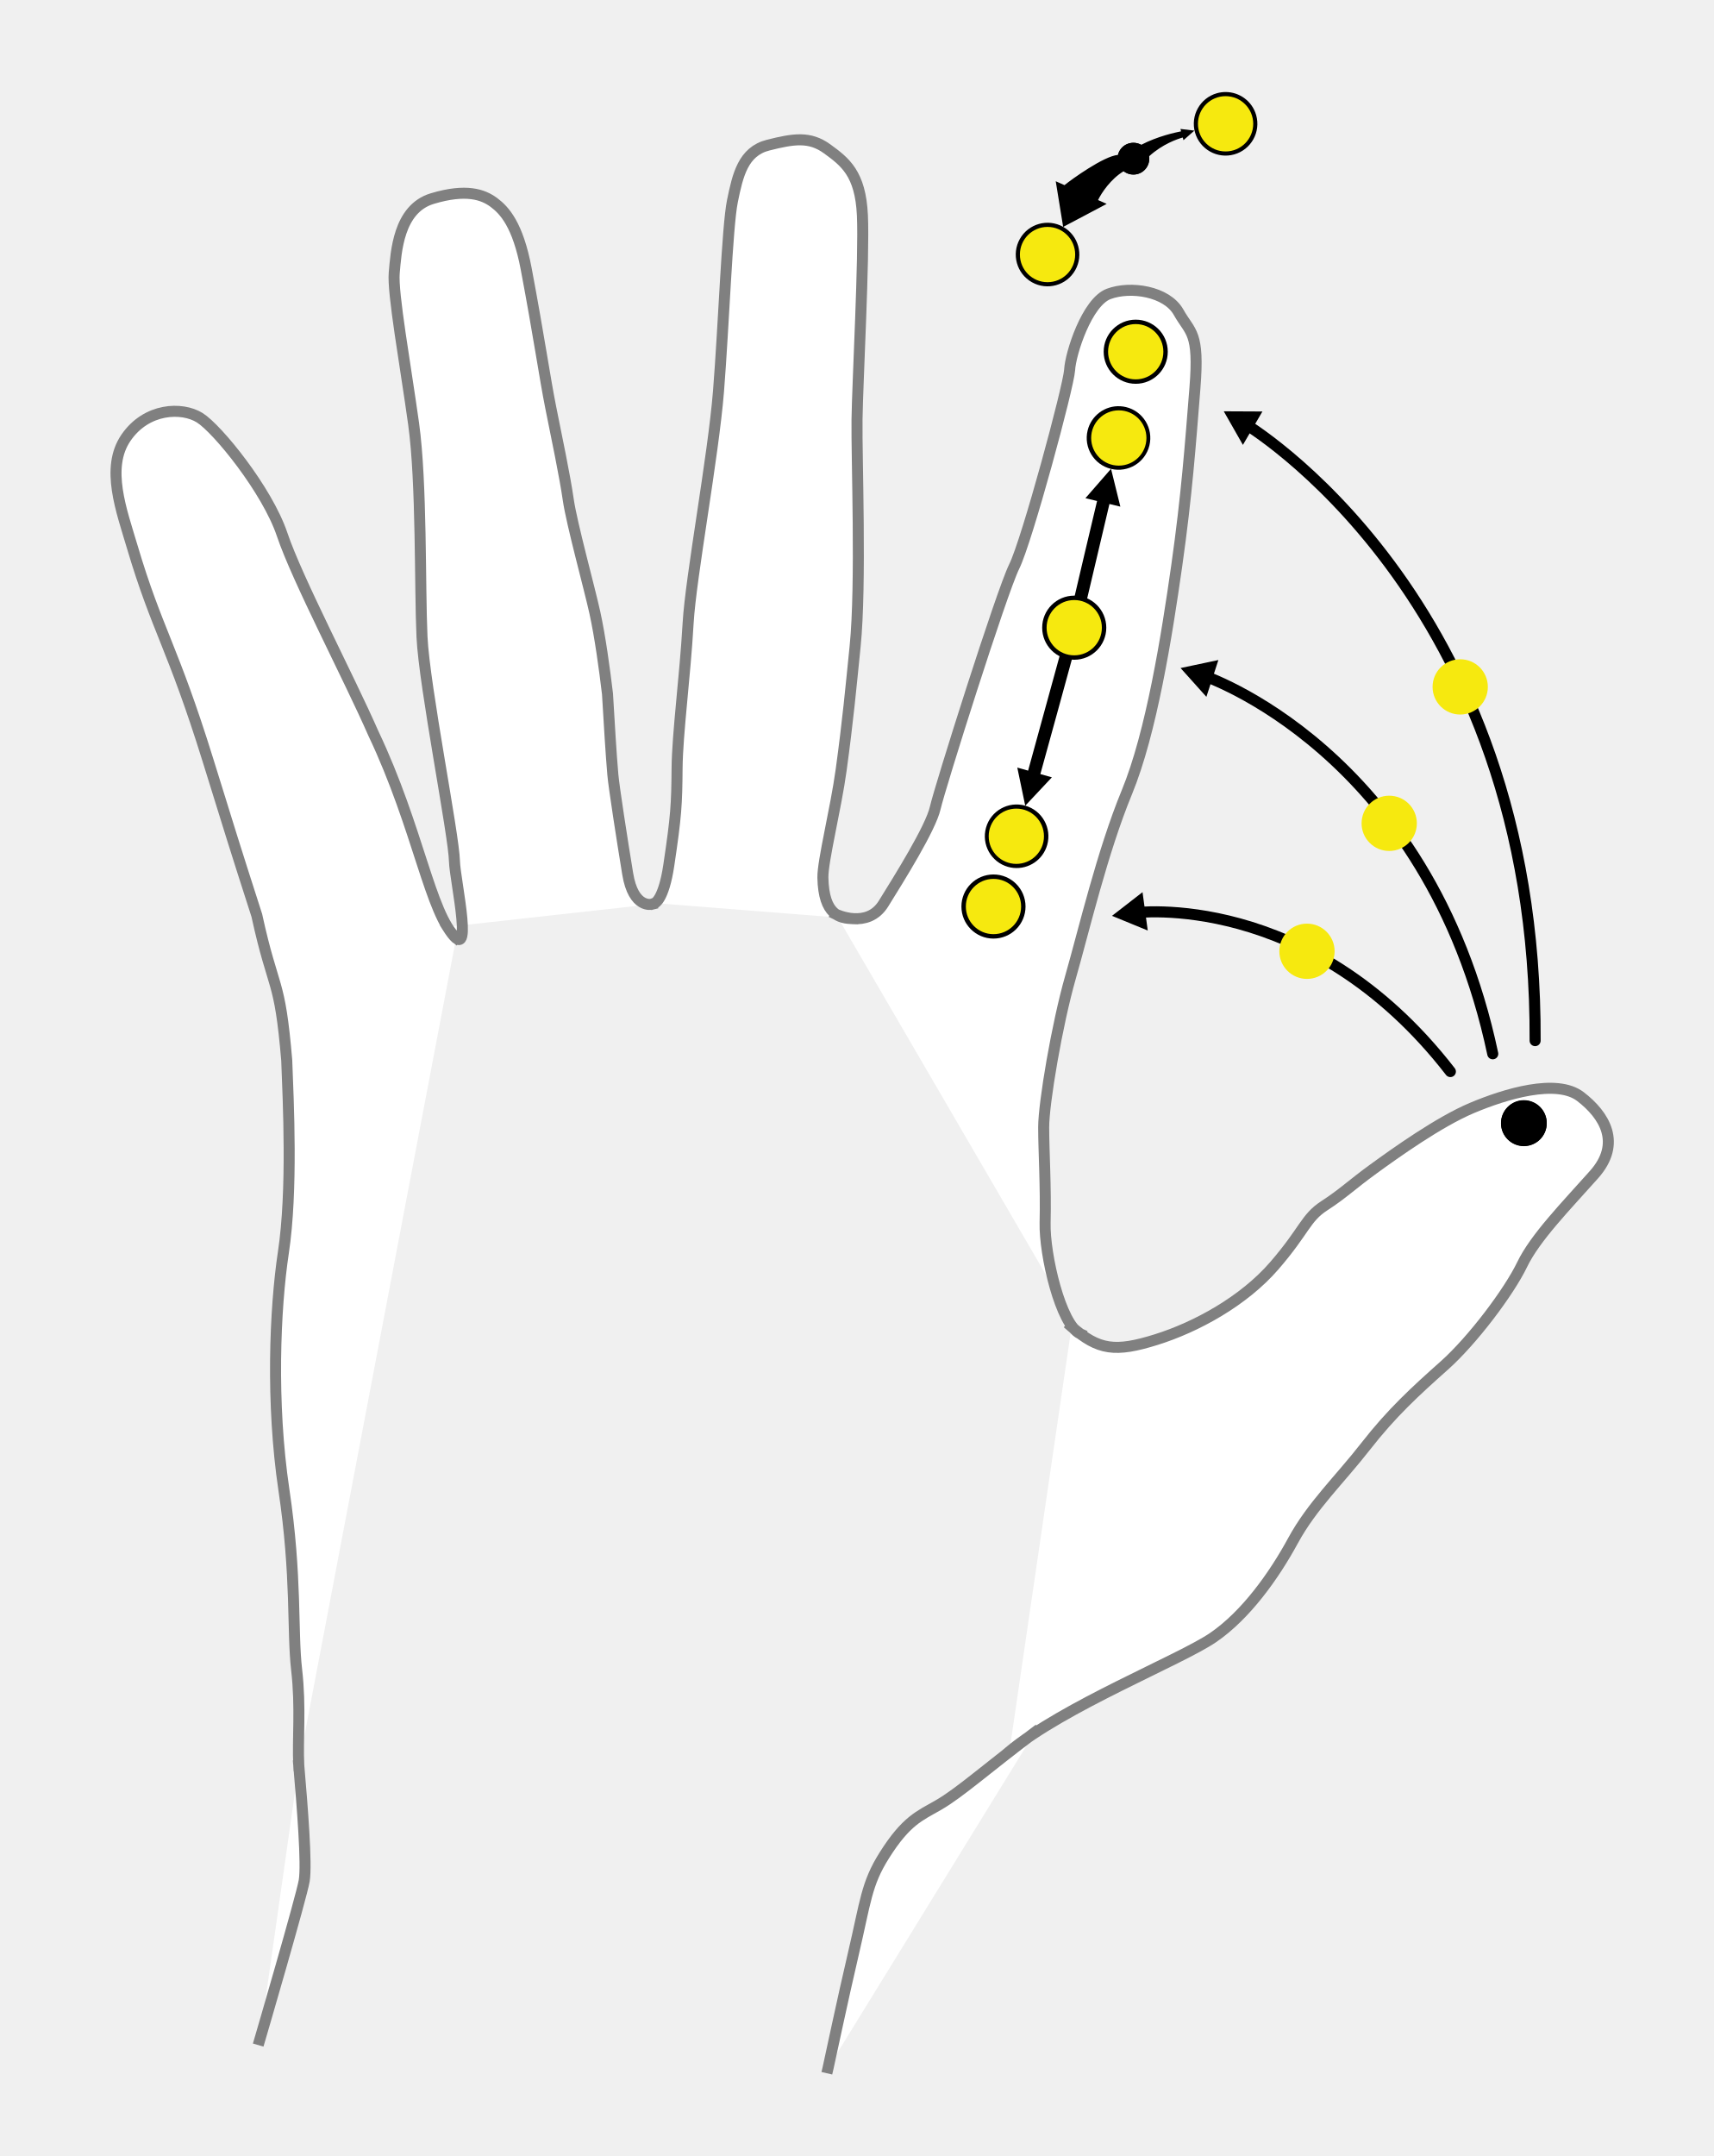
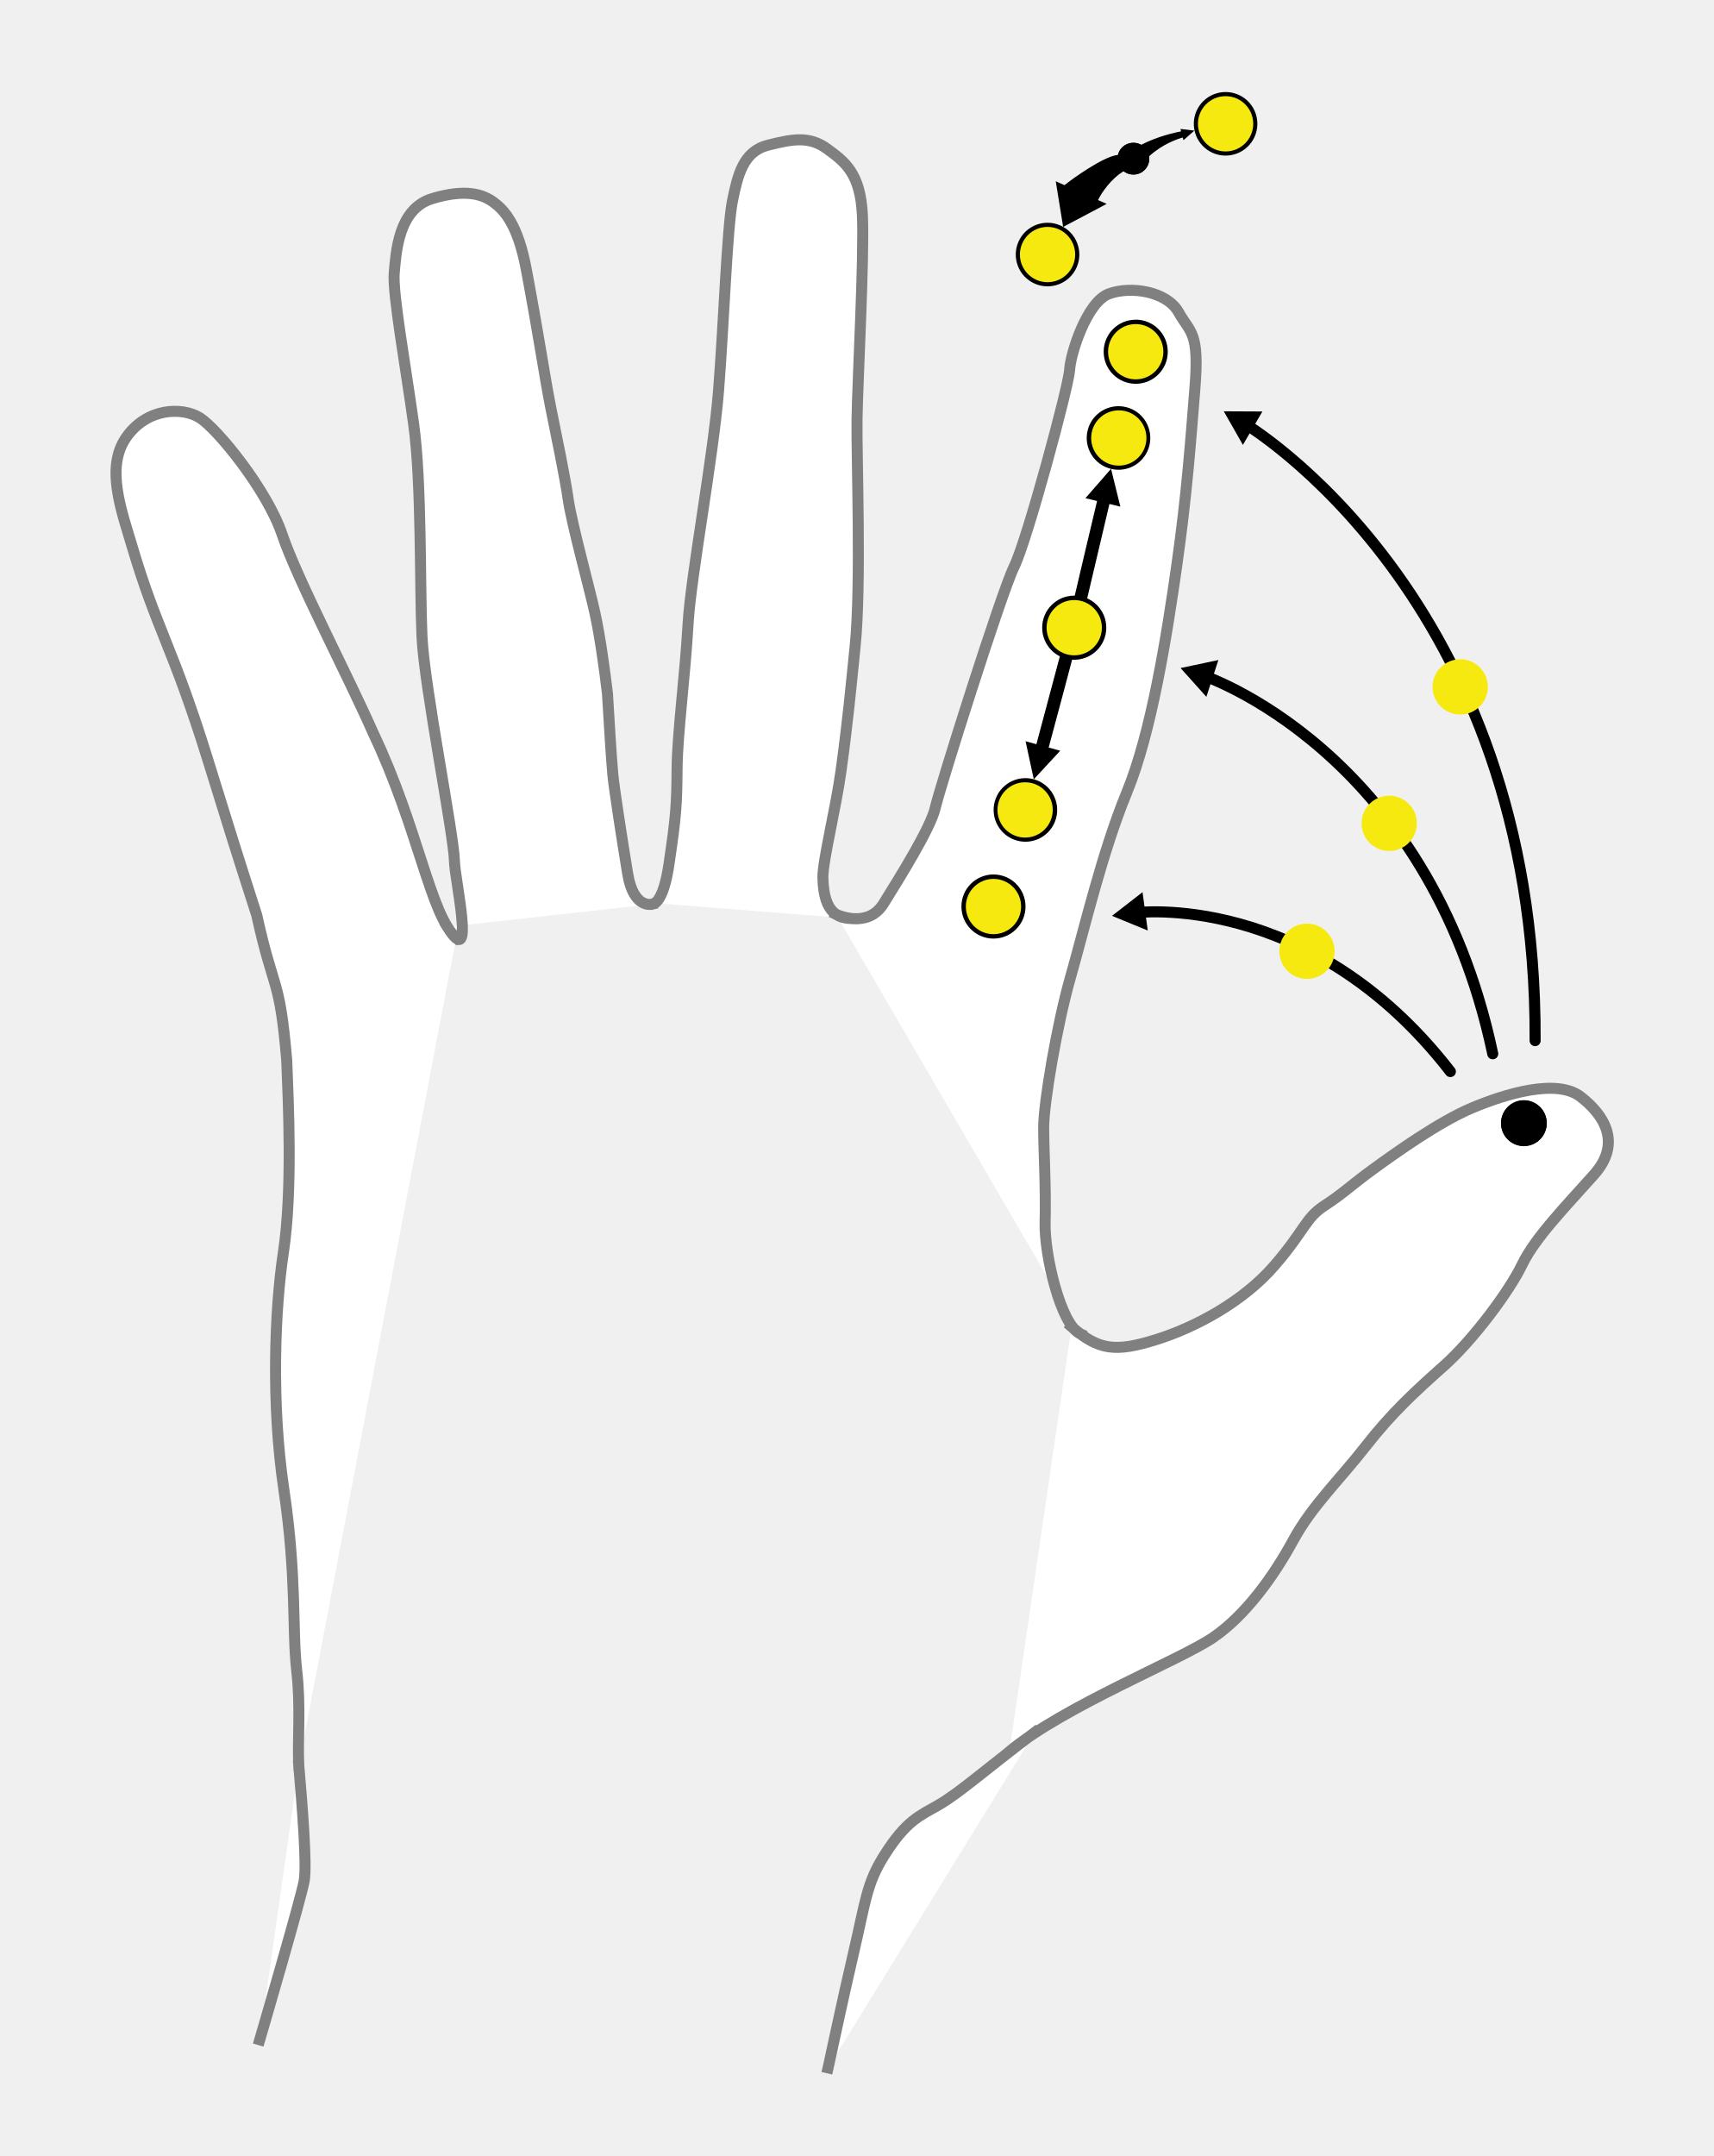
<svg xmlns="http://www.w3.org/2000/svg" xml:space="preserve" id="svg5" version="1.1" viewBox="0 0 155 195" height="195mm" width="155mm">
  <defs id="defs2">
    <marker style="overflow:visible" id="TriangleStart" refX="0" refY="0" orient="auto-start-reverse" markerWidth="3.5" markerHeight="3.5" viewBox="0 0 5.324 6.155" preserveAspectRatio="xMidYMid" markerUnits="strokeWidth">
      <path style="fill:context-stroke;fill-rule:evenodd;stroke:context-stroke;stroke-width:0.667" d="M 2.885,0 -1.44,2.5 v -5 z" id="path135" />
    </marker>
    <filter style="color-interpolation-filters:sRGB" id="filter2067" x="-0.004" y="-0.003" width="1.007" height="1.004">
      <feColorMatrix values="0.5 0 0 0 0.5 0 0.5 0 0 0.5 0 0 0.5 0 0.5 0 0 0 1 0" id="feColorMatrix2065" result="fbSourceGraphic" />
      <feColorMatrix result="fbSourceGraphicAlpha" in="fbSourceGraphic" values="0 0 0 -1 0 0 0 0 -1 0 0 0 0 -1 0 0 0 0 1 0" id="feColorMatrix2081" />
      <feColorMatrix id="feColorMatrix2083" values="0.5 0 0 0 0.5 0 0.5 0 0 0.5 0 0 0.5 0 0.5 0 0 0 1 0" in="fbSourceGraphic" />
    </filter>
    <marker markerWidth="7.714" markerHeight="6" refX="2" refY="5.2" orient="auto" id="marker9619" viewBox="0 0 15.872 10.288" preserveAspectRatio="xMidYMid">
      <path id="path9617" style="fill:#000000;fill-opacity:1;stroke:none;stroke-width:1.357;stroke-linecap:square;stroke-dasharray:none;stroke-opacity:1" d="M 5.592,5.142 0,8.05 V 2.235 Z M 10.728,10.288 A 5.144,5.144 0 0 1 5.584,5.144 5.144,5.144 0 0 1 10.728,0 5.144,5.144 0 0 1 15.872,5.144 5.144,5.144 0 0 1 10.728,10.288 Z" />
    </marker>
    <marker markerWidth="7.714" markerHeight="6" refX="2" refY="5" orient="auto" id="marker9619-9" viewBox="0 0 15.872 10.288" preserveAspectRatio="xMidYMid">
      <path id="path9617-6" style="fill:#000000;fill-opacity:1;stroke:none;stroke-width:1.357;stroke-linecap:square;stroke-dasharray:none;stroke-opacity:1" d="M 5.592,5.142 0,8.05 V 2.235 Z M 10.728,10.288 A 5.144,5.144 0 0 1 5.584,5.144 5.144,5.144 0 0 1 10.728,0 5.144,5.144 0 0 1 15.872,5.144 5.144,5.144 0 0 1 10.728,10.288 Z" />
    </marker>
  </defs>
  <path id="path1331" style="display:inline;fill:#ffffff;fill-opacity:1;opacity:1;stroke:#808080;stroke-dasharray:none;stroke-linecap:square;stroke-opacity:1;stroke-width:0.997" d="M 27.03 159.673 C 26.905 157.255 27.235 154.497 26.834 150.998 C 26.432 147.5 26.857 142.592 25.685 134.748 C 24.513 126.904 24.869 118.357 25.637 113.281 C 26.485 107.678 26.084 99.639 25.941 95.905 C 25.297 88.259 24.768 89.805 23.233 82.791 C 21.087 76.125 20.833 75.255 18.81 68.743 C 15.618 58.465 14.201 56.995 11.971 49.48 C 10.989 46.17 9.532 42.318 11.394 39.596 C 13.257 36.874 16.469 36.788 18.064 37.779 C 19.66 38.771 24.166 44.305 25.527 48.349 C 26.888 52.393 31.555 61.263 33.772 66.318 C 37.856 74.907 38.926 82.756 41.268 84.818 M 40.472 83.833 C 43.077 88.002 41.147 79.582 41.114 77.898 C 41.069 75.53 38.381 62.065 38.177 57.584 C 37.972 53.103 38.161 43.672 37.42 38.338 C 36.68 33.004 35.5 26.49 35.666 24.676 C 35.832 22.862 36.015 18.896 39.1 17.964 C 42.186 17.032 43.722 17.601 44.676 18.308 C 45.63 19.015 46.849 20.316 47.606 24.324 C 48.752 30.396 49.289 34.174 49.823 36.848 C 50.358 39.523 51.1 43.036 51.411 45.203 C 51.723 47.37 53.343 53.243 53.818 55.418 C 54.294 57.593 54.69 60.495 54.959 62.758 C 55.116 65.395 55.282 68.238 55.444 70.067 C 55.548 71.234 56.277 75.927 56.788 79.039 C 57.305 82.193 58.956 81.787 58.956 81.787 M 75.637 82.696 C 75.637 82.696 78.48 84.068 79.932 81.728 C 81.384 79.389 84.2 74.891 84.611 73.071 C 85.022 71.251 90.607 53.55 91.757 51.234 C 92.907 48.918 96.686 34.94 96.768 33.451 C 96.85 31.962 98.329 27.33 100.3 26.585 C 102.271 25.841 105.557 26.337 106.625 28.24 C 107.693 30.142 108.514 29.977 108.103 35.105 C 107.693 40.233 107.364 44.782 106.461 51.152 C 105.557 57.521 104.161 66.288 101.943 71.665 C 99.725 77.041 98.082 84.072 96.85 88.373 C 95.618 92.674 94.42 99.8 94.42 101.95 C 94.42 104.101 94.632 107.34 94.55 110.582 C 94.476 113.483 95.967 119.828 97.73 120.636 M 59.242 81.68 C 59.242 81.68 60.036 81.396 60.505 78.266 C 61.181 73.748 61.227 72.739 61.255 69.5 C 61.282 66.356 61.972 61.273 62.254 56.363 C 62.496 52.167 64.528 41.323 65.004 35.369 C 65.479 29.415 65.786 20.497 66.265 18.172 C 66.744 15.846 67.218 13.696 69.502 13.124 C 71.786 12.552 73.246 12.306 74.838 13.468 C 76.428 14.63 77.849 15.669 78.021 19.478 C 78.194 23.287 77.584 34.478 77.534 37.929 C 77.485 41.38 77.93 52.847 77.362 58.462 C 76.974 62.294 76.717 65.112 76.099 69.637 C 75.619 73.145 74.416 77.895 74.446 79.378 C 74.515 82.774 75.983 83.052 77.144 83.088 M 23.498 184.488 C 23.498 184.488 27.276 171.584 27.523 170.095 C 27.769 168.606 27.358 163.478 27.03 159.673 M 96.942 119.994 C 99.391 122.128 100.899 122.319 104.604 121.16 C 108.232 120.024 112.511 117.681 115.275 114.489 C 118.039 111.297 118.091 110.166 119.81 109.053 C 121.529 107.939 122.272 107.165 124.25 105.73 C 126.227 104.295 130.175 101.468 133.172 100.207 C 136.169 98.946 140.825 97.519 142.992 99.189 C 145.16 100.859 146.732 103.399 144.21 106.235 C 141.688 109.07 138.881 111.932 137.706 114.376 C 136.532 116.82 133.241 121.212 130.65 123.517 C 128.059 125.822 125.908 127.788 123.55 130.814 C 121.192 133.841 118.696 136.181 116.977 139.347 C 115.258 142.513 112.71 146.088 109.739 148.114 C 106.768 150.141 96.175 154.348 91.317 158.42 M 93.605 156.693 C 89.269 159.946 86.834 162.147 84.882 163.269 C 83.176 164.249 81.986 164.666 80.002 167.809 C 78.369 170.397 78.311 171.993 77.203 176.71 C 76.275 180.659 75.006 186.649 74.917 187.031" />
  <g id="layer4" style="display:inline">
    <g id="layer5" style="display:inline">
      <g id="layer12" style="display:inline">
        <g id="layer2" mgrep-family-layer="AandB, trajectory, tap" style="display:none">
          <path style="display:inline;fill:none;stroke:#000000;stroke-width:1;stroke-linecap:round;stroke-dasharray:none;stroke-opacity:1;marker-end:url(#TriangleStart)" d="M 138.8,92.625 C 137.72,50.953 109.738,35.729 109.738,35.729" id="path1012" mgrep-path-element="design" />
-           <circle style="display:inline;fill:#f6e90f;fill-opacity:1;stroke:none;stroke-opacity:1" id="circle4714" cx="130.787" cy="59.798" r="2.5" mgrep-path-element="command" />
+           <circle style="display:inline;fill:#f6e90f;fill-opacity:1;stroke:none;stroke-opacity:1" id="circle4714" cx="130.787" cy="59.798" r="2.5" mgrep-path-element="command" mgrep-command="command" />
        </g>
        <g id="layer3" style="display:none" mgrep-family-layer="AandB, trajectory, swipe">
          <circle style="display:none" id="path11073" cx="101.441" cy="39.391" r="8" mgrep-path-element="trace-end-bound" />
          <circle style="display:none" id="path11075" cx="99.169" cy="51.313" r="4" mgrep-path-element="trace-start-bound" />
          <path id="path11011" style="color:#000000;fill:#000000;stroke-linecap:round;-inkscape-stroke:none" d="m 101.474,36.517 a 2.875,2.875 0 0 0 -2.88,2.316 2.875,2.875 0 0 0 2.259,3.378 l -2.198,2.747 1.062,0.21 c -0.248,1.264 -0.655,3.348 -0.925,4.804 -0.547,0.133 -0.99,0.583 -1.084,1.173 -0.122,0.769 0.411,1.521 1.195,1.645 0.782,0.124 1.521,-0.413 1.645,-1.195 0.09,-0.57 -0.172,-1.118 -0.624,-1.421 0.266,-1.431 0.673,-3.516 0.922,-4.782 l 0.997,0.197 -0.987,-3.378 a 2.875,2.875 0 0 0 3.378,-2.262 2.875,2.875 0 0 0 -2.262,-3.379 2.875,2.875 0 0 0 -0.498,-0.054 z" mgrep-path-element="design" />
          <path style="display:none" d="m 99.128,51.371 2.313,-11.98" id="path72594" mgrep-path-element="trace" />
-           <circle style="fill:#f6e90f;fill-opacity:1;stroke:none;stroke-width:1;stroke-linecap:square;stroke-dasharray:none;stroke-opacity:1" id="path4705" cx="101.441" cy="39.391" r="2.5" mgrep-path-element="end-command" />
+           <circle style="fill:#f6e90f;fill-opacity:1;stroke:none;stroke-width:1;stroke-linecap:square;stroke-dasharray:none;stroke-opacity:1" id="path4705" cx="101.441" cy="39.391" r="2.5" mgrep-path-element="end-command" mgrep-command="command" />
        </g>
        <g id="g10475" style="display:inline">
          <g id="layer34" mgrep-family-layer="AandB, trajectory, flex, up" style="display:none">
            <circle style="display:none" id="circle11298-0" cx="110.918" cy="11.058" r="5" mgrep-path-element="trace-end-bound" />
            <circle style="display:none" id="path11075-8" cx="102.642" cy="14.344" r="3" mgrep-path-element="trace-start-bound" />
            <path id="path3419" style="color:#000000;fill:#000000;stroke-linecap:round;-inkscape-stroke:none" d="M 110.883 8.182 C 110.623 8.186 110.359 8.224 110.097 8.302 C 108.575 8.756 107.709 10.357 108.163 11.879 C 108.616 13.401 110.217 14.267 111.739 13.813 C 113.261 13.36 114.127 11.758 113.674 10.237 C 113.298 8.976 112.135 8.166 110.883 8.182 z M 106.842 11.575 L 106.903 11.79 C 106.388 11.899 104.711 12.295 103.226 13.09 C 102.994 12.964 102.737 12.908 102.481 12.918 C 102.113 12.933 101.749 13.086 101.481 13.377 C 100.953 13.949 100.979 14.87 101.562 15.408 C 102.144 15.945 103.057 15.908 103.594 15.326 C 103.904 14.989 104.023 14.541 103.954 14.12 C 105.171 12.985 106.569 12.494 107.059 12.348 L 107.128 12.591 L 108.103 11.71 L 106.842 11.575 z " mgrep-path-element="design" />
            <path style="display:none" d="m 102.642,14.344 c 3.157,-1.93 6.446,-2.926 8.255,-3.306" id="path69693" mgrep-path-element="trace" />
-             <circle style="display:inline;fill:#f6e90f;fill-opacity:1;stroke:none;stroke-width:1;stroke-linecap:square;stroke-dasharray:none;stroke-opacity:1" id="circle4707" cx="110.918" cy="11.058" r="2.5" mgrep-path-element="end-command" />
+             <circle style="display:inline;fill:#f6e90f;fill-opacity:1;stroke:none;stroke-width:1;stroke-linecap:square;stroke-dasharray:none;stroke-opacity:1" id="circle4707" cx="110.918" cy="11.058" r="2.5" mgrep-path-element="end-command" mgrep-command="command" />
          </g>
          <g id="layer35" mgrep-family-layer="AandB, trajectory, flex, down" style="display:none">
            <circle style="display:none" id="circle11298" cx="94.981" cy="22.842" r="8" mgrep-path-element="trace-end-bound" />
            <circle style="display:none" id="circle11450" cx="102.642" cy="14.344" r="3.5" mgrep-path-element="trace-start-bound" />
            <path id="path3391" style="color:#000000;fill:#000000;stroke-linecap:round;-inkscape-stroke:none" d="m 102.523,12.914 c -0.187,0.002 -0.377,0.04 -0.559,0.119 -0.429,0.186 -0.722,0.559 -0.824,0.982 -1.269,0.104 -3.991,2.01 -4.646,2.544 l -0.792,-0.349 0.682,4.123 c -1.384,-0.775 -3.135,-0.282 -3.912,1.102 -0.777,1.385 -0.284,3.137 1.101,3.914 1.385,0.777 3.138,0.284 3.914,-1.101 0.776,-1.384 0.285,-3.135 -1.098,-3.912 l 3.924,-2.092 -0.781,-0.345 c 0.314,-0.658 0.962,-1.705 2.125,-2.411 h 5.2e-4 c 0.401,0.309 0.955,0.399 1.451,0.183 0.714,-0.31 1.064,-1.162 0.748,-1.891 -0.157,-0.363 -0.448,-0.63 -0.791,-0.765 -0.171,-0.068 -0.356,-0.103 -0.543,-0.101 z" mgrep-path-element="design" />
            <path style="display:none" d="m 102.642,14.344 c -2.502,0.642 -6.055,3.382 -7.661,8.498" id="path69670" mgrep-path-element="trace" />
-             <circle style="display:inline;fill:#f6e90f;fill-opacity:1;stroke:none;stroke-width:1;stroke-linecap:square;stroke-dasharray:none;stroke-opacity:1" id="circle4710" cx="94.981" cy="22.842" r="2.5" mgrep-path-element="end-command" />
+             <circle style="display:inline;fill:#f6e90f;fill-opacity:1;stroke:none;stroke-width:1;stroke-linecap:square;stroke-dasharray:none;stroke-opacity:1" id="circle4710" cx="94.981" cy="22.842" r="2.5" mgrep-path-element="end-command" mgrep-command="command" />
          </g>
        </g>
        <g id="layer33" style="display:none">
          <path id="path8540" style="fill:#000000;fill-opacity:1;stroke:none;stroke-width:0.359;stroke-linecap:square;stroke-dasharray:none;stroke-opacity:1" d="m 140.198,18.97 -1.48,0.769 v -1.539 z m 1.359,1.361 a 1.361,1.361 0 0 1 -1.361,-1.361 1.361,1.361 0 0 1 1.361,-1.361 1.361,1.361 0 0 1 1.361,1.361 1.361,1.361 0 0 1 -1.361,1.361 z" />
        </g>
      </g>
      <g id="g492" style="display:inline">
        <g id="layer8" mgrep-family-layer="AandB, receiver, tap" style="display:none">
          <circle style="display:none" id="path11075-4" cx="102.542" cy="32.204" r="4" mgrep-path-element="trace-end-bound" />
          <path id="circle490" style="display:inline;stroke-linecap:round;fill:#000000;fill-opacity:1" d="m 105.442,32.189 a 2.9,2.9 0 0 1 -2.9,2.9 2.9,2.9 0 0 1 -2.9,-2.9 2.9,2.9 0 0 1 2.9,-2.9 2.9,2.9 0 0 1 2.9,2.9 z" mgrep-path-element="design" />
-           <circle style="display:inline;fill:#f6e90f;fill-opacity:1;stroke:none;stroke-opacity:1" id="circle5115" cx="102.542" cy="32.204" r="2.5" mgrep-path-element="command" />
+           <circle style="display:inline;fill:#f6e90f;fill-opacity:1;stroke:none;stroke-opacity:1" id="circle5115" cx="102.542" cy="32.204" r="2.5" mgrep-path-element="command" mgrep-command="end-command" />
        </g>
      </g>
      <g id="g494" style="display:inline">
        <g id="layer32" mgrep-family-layer="AandB, actuator, swipe" style="display:none">
          <circle style="display:none" id="path11075-4-1" cx="137.867" cy="101.576" r="4" mgrep-path-element="trace-start-bound" />
          <path id="circle490-5-9" style="display:inline;fill:#000000;fill-opacity:1;stroke-width:0.689;stroke-linecap:round" d="m 139.93,101.598 a 2.068,2.068 0 0 1 -2.068,2.068 2.068,2.068 0 0 1 -2.068,-2.068 2.068,2.068 0 0 1 2.068,-2.068 2.068,2.068 0 0 1 2.068,2.068 z" mgrep-path-element="design" />
        </g>
      </g>
    </g>
    <g id="g2222" style="display:none">
      <g id="layer31" style="display:inline">
        <path style="display:none;fill:none;fill-opacity:1;stroke:#000000;stroke-width:1;stroke-linecap:square;stroke-dasharray:none;stroke-opacity:1" d="m 96.5,38.5 3,3 -3,3" id="path6048" class="UnoptimicedTransforms" />
      </g>
      <g id="g2220" mgrep-family-layer="Chv,trajectory" style="display:none">
        <path style="fill:none;stroke:#000000;stroke-width:1;stroke-linecap:square;stroke-dasharray:none;stroke-opacity:1" d="m 136.089,91.065 c 0.931,-1.138 1.846,-2.307 2.74,-3.508 1.1,1.016 2.184,2.067 3.249,3.148 m -6.741,-7.157 c 0.843,-1.207 1.662,-2.445 2.453,-3.717 1.182,0.921 2.35,1.883 3.502,2.883 m -7.318,-6.565 c 0.733,-1.271 1.435,-2.574 2.102,-3.911 1.259,0.804 2.509,1.656 3.745,2.553 m -7.887,-5.828 c 0.601,-1.33 1.164,-2.693 1.685,-4.091 1.335,0.665 2.663,1.385 3.982,2.156 m -8.452,-4.946 c 0.386,-1.191 0.738,-2.407 1.054,-3.649 0.051,-0.202 0.101,-0.404 0.15,-0.606 0.197,0.07 0.393,0.142 0.589,0.215 1.211,0.449 2.419,0.943 3.621,1.479 m -8.986,-3.918 c 0.276,-1.428 0.499,-2.886 0.669,-4.37 1.458,0.326 2.921,0.71 4.388,1.156 m -9.403,-2.787 c 0.101,-1.454 0.15,-2.93 0.146,-4.425 1.487,0.154 2.986,0.363 4.494,0.629 m -9.674,-1.681 c -0.065,-1.46 -0.182,-2.935 -0.35,-4.422 1.497,-0.01 3.011,0.03 4.539,0.122 m -9.808,-0.611 c -0.222,-1.446 -0.495,-2.902 -0.819,-4.362 1.486,-0.168 2.995,-0.29 4.524,-0.363" id="path2218" class="UnoptimicedTransforms" mgrep-path-element="design" />
      </g>
      <g id="g2212" style="display:inline" />
      <g id="g2216" style="display:inline" />
    </g>
  </g>
  <g id="g11720" style="opacity:1;display:inline">
    <g id="layer29">
      <g id="g13172" style="opacity:1;display:inline">
        <g id="layer20" mgrep-marker="tap, tip, traj-end" style="display:none">
          <circle style="display:inline;opacity:1;fill:#f10000;fill-opacity:1;stroke:none;stroke-width:0.487;stroke-linecap:square;stroke-dasharray:none;stroke-opacity:1" id="circle13114" cx="112.457" cy="38.219" r="0.531" />
        </g>
        <g id="layer21" mgrep-marker="tap, middle, traj-end" style="display:none">
          <circle style="display:inline;opacity:1;fill:#f10000;fill-opacity:1;stroke:none;stroke-width:0.487;stroke-linecap:square;stroke-dasharray:none;stroke-opacity:1" id="circle13112" cx="108.724" cy="61.048" r="0.531" />
        </g>
        <g id="layer22" mgrep-marker="tap, base, traj-end" style="display:none">
          <circle style="display:inline;opacity:1;fill:#f10000;fill-opacity:1;stroke:none;stroke-width:0.487;stroke-linecap:square;stroke-dasharray:none;stroke-opacity:1" id="circle13110" cx="102.601" cy="82.562" r="0.531" />
        </g>
        <g id="layer26" style="display:none" mgrep-marker="tap, tip, receiver">
          <circle style="display:inline;opacity:1;fill:#f10000;fill-opacity:1;stroke:none;stroke-width:0.487;stroke-linecap:square;stroke-dasharray:none;stroke-opacity:1" id="circle13102" cx="102.748" cy="31.812" r="0.531" />
        </g>
        <g id="layer27" mgrep-marker="tap, middle, receiver" style="display:none">
          <circle style="display:inline;opacity:1;fill:#f10000;fill-opacity:1;stroke:none;stroke-width:0.487;stroke-linecap:square;stroke-dasharray:none;stroke-opacity:1" id="circle13100" cx="97.185" cy="56.772" r="0.531" />
        </g>
        <g id="layer28" mgrep-marker="tap, base, receiver" style="display:none">
          <circle style="display:inline;opacity:1;fill:#f10000;fill-opacity:1;stroke:none;stroke-width:0.487;stroke-linecap:square;stroke-dasharray:none;stroke-opacity:1" id="circle13098" cx="89.879" cy="81.991" r="0.531" />
        </g>
      </g>
      <g id="g13164" style="opacity:1;display:inline">
        <g id="layer15" style="display:none" mgrep-marker="swipe, down, traj-end">
-           <circle style="display:inline;opacity:1;fill:#f10000;fill-opacity:1;stroke:none;stroke-width:0.487;stroke-linecap:square;stroke-dasharray:none;stroke-opacity:1" id="circle1691" cx="91.946" cy="75.635" r="0.531" />
+           <circle style="display:inline;opacity:1;fill:#f10000;fill-opacity:1;stroke:none;stroke-width:0.487;stroke-linecap:square;stroke-dasharray:none;stroke-opacity:1" id="circle1691" cx="92.74" cy="73.254" r="0.531" />
        </g>
        <g id="layer16" mgrep-marker="swipe, down, traj-start" style="display:none">
          <circle style="display:inline;opacity:1;fill:#f10000;fill-opacity:1;stroke:none;stroke-width:0.487;stroke-linecap:square;stroke-dasharray:none;stroke-opacity:1" id="circle13122" cx="97.159" cy="56.787" r="0.531" />
        </g>
        <g id="layer17" mgrep-marker="swipe, up, traj-end" style="display:none">
          <circle style="display:inline;fill:#f10000;fill-opacity:1;stroke:none;stroke-width:0.487;stroke-linecap:square;stroke-dasharray:none;stroke-opacity:1" id="circle13120-8" cx="101.217" cy="39.614" r="0.531" />
        </g>
        <g id="layer18" mgrep-marker="swipe, up, traj-start" style="display:none">
          <circle style="display:inline;opacity:1;fill:#f10000;fill-opacity:1;stroke:none;stroke-width:0.487;stroke-linecap:square;stroke-dasharray:none;stroke-opacity:1" id="circle13118" cx="97.144" cy="56.777" r="0.531" />
        </g>
      </g>
      <g id="g13158" style="opacity:1;display:inline">
        <g id="layer1" mgrep-marker="flex, up, traj-end" style="display:none">
          <circle style="display:inline;opacity:1;fill:#f10000;fill-opacity:1;stroke:none;stroke-width:0.487;stroke-linecap:square;stroke-dasharray:none;stroke-opacity:1" id="circle503" cx="110.857" cy="11.179" r="0.531" />
        </g>
        <g id="layer13" mgrep-marker="flex, down, traj-end" style="display:none">
          <circle style="display:inline;opacity:1;fill:#f10000;fill-opacity:1;stroke:none;stroke-width:0.487;stroke-linecap:square;stroke-dasharray:none;stroke-opacity:1" id="circle9133" cx="94.77" cy="23.023" r="0.531" />
        </g>
        <g id="layer14" mgrep-marker="flex, up, traj-start" style="display:none">
          <circle style="display:inline;opacity:1;fill:#f10000;fill-opacity:1;stroke:none;stroke-width:0.487;stroke-linecap:square;stroke-dasharray:none;stroke-opacity:1" id="circle13116" cx="102.642" cy="14.344" r="0.531" />
        </g>
        <g id="g648" mgrep-marker="flex, down, traj-start" style="display:none">
          <circle style="display:inline;opacity:1;fill:#f10000;fill-opacity:1;stroke:none;stroke-width:0.487;stroke-linecap:square;stroke-dasharray:none;stroke-opacity:1" id="circle646" cx="102.642" cy="14.344" r="0.531" />
        </g>
      </g>
    </g>
    <g id="layer30">
      <g id="layer23" style="display:none" mgrep-marker="tap, tip, traj-start">
        <circle style="display:inline;opacity:1;fill:#f10000;fill-opacity:1;stroke:none;stroke-width:0.487;stroke-linecap:square;stroke-dasharray:none;stroke-opacity:1" id="circle11718" cx="138.881" cy="94.119" r="0.531" />
      </g>
      <g id="layer24" style="display:none" mgrep-marker="tap, middle, traj-start">
        <circle style="display:inline;opacity:1;fill:#f10000;fill-opacity:1;stroke:none;stroke-width:0.487;stroke-linecap:square;stroke-dasharray:none;stroke-opacity:1" id="circle11716" cx="135.048" cy="95.311" r="0.531" />
      </g>
      <g id="layer25" style="display:none" mgrep-marker="tap, base, traj-start">
        <circle style="display:inline;opacity:1;fill:#f10000;fill-opacity:1;stroke:none;stroke-width:0.487;stroke-linecap:square;stroke-dasharray:none;stroke-opacity:1" id="circle11714" cx="131.214" cy="96.917" r="0.531" />
      </g>
      <g id="layer19" style="display:none" mgrep-marker="swipe, up|down, actuator">
        <circle style="display:inline;opacity:1;fill:#f10000;fill-opacity:1;stroke:none;stroke-width:0.487;stroke-linecap:square;stroke-dasharray:none;stroke-opacity:1" id="circle386" cx="137.867" cy="101.576" r="0.531" />
      </g>
    </g>
  </g>
-   <g mgrep-family-layer="AandB, trajectory, flex, up" style="display:inline" mgrep-microgesture-layer="flex">
+   <g mgrep-family-layer="AandB, trajectory, flex, up" style="display:inline" mgrep-microgesture-layer="flex, up">
    <circle style="display:none" id="circle11298-0" cx="110.878" cy="11.198" r="5" mgrep-path-element="trace-end-bound" />
    <circle style="display:none" id="path11075-8" cx="102.641" cy="14.344" r="3" mgrep-path-element="trace-start-bound" />
    <path id="path3419" style="color:#000000;fill:#000000;stroke-linecap:round;-inkscape-stroke:none" d="M 110.881,8.323 C 110.621,8.323 110.356,8.358 110.093,8.432 C 108.565,8.866 107.678,10.455 108.112,11.983 C 108.545,13.511 110.135,14.398 111.663,13.964 C 113.19,13.531 114.077,11.941 113.644,10.413 C 113.285,9.148 112.133,8.323 110.881,8.323 z M 106.795,11.662 L 106.854,11.878 C 106.337,11.98 104.737,12.322 103.242,13.097 C 103.012,12.969 102.755,12.909 102.499,12.916 C 102.131,12.926 101.765,13.074 101.493,13.362 C 100.958,13.927 100.972,14.848 101.548,15.394 C 102.123,15.938 103.036,15.914 103.581,15.339 C 103.895,15.006 104.02,14.56 103.956,14.137 C 105.188,13.019 106.51,12.577 107.002,12.437 L 107.068,12.681 L 108.055,11.813 L 106.795,11.662 z" mgrep-path-element="design" />
    <path style="display:none" d="m 102.642,14.344 c 3.151,-1.87 6.402,-2.809 8.216,-3.166" id="path69693" mgrep-path-element="trace" />
-     <circle style="display:inline;fill:#f6e90f;fill-opacity:1;stroke:none;stroke-width:1;stroke-linecap:square;stroke-dasharray:none;stroke-opacity:1" id="circle4707" cx="110.878" cy="11.198" r="2.5" mgrep-path-element="end-command" />
-   </g>
-   <g mgrep-family-layer="AandB, trajectory, flex, down" style="display:inline" mgrep-microgesture-layer="flex">
+     <circle style="display:inline;fill:#f6e90f;fill-opacity:1;stroke:none;stroke-width:1;stroke-linecap:square;stroke-dasharray:none;stroke-opacity:1" id="circle4707" cx="110.878" cy="11.198" r="2.5" mgrep-path-element="end-command" mgrep-command="command" />
+   </g>
+   <g mgrep-family-layer="AandB, trajectory, flex, down" style="display:inline" mgrep-microgesture-layer="flex, down">
    <circle style="display:none" id="circle11298" cx="94.77" cy="23.023" r="8" mgrep-path-element="trace-end-bound" />
    <circle style="display:none" id="circle11450" cx="102.641" cy="14.344" r="3.5" mgrep-path-element="trace-start-bound" />
    <path id="path3391" style="color:#000000;fill:#000000;stroke-linecap:round;-inkscape-stroke:none" d="m 102.527,12.914 c -0.187,0.001 -0.377,0.039 -0.559,0.117 c -0.43,0.185 -0.723,0.557 -0.827,0.98 c -1.269,0.1 -4.183,2.202 -4.838,2.734 l -0.791,-0.352 l 0.67,4.125 c -1.382,-0.779 -3.135,-0.291 -3.915,1.091 c -0.781,1.382 -0.293,3.136 1.089,3.917 c 1.382,0.781 3.137,0.293 3.918,-1.089 c 0.781,-1.381 0.294,-3.134 -1.086,-3.916 l 3.931,-2.08 l -0.78,-0.347 c 0.316,-0.657 1.152,-1.906 2.317,-2.609 l 0.001,1.55898E-06 h 0,0 c 0.4,0.311 0.953,0.401 1.45,0.188 c 0.715,-0.308 1.067,-1.159 0.753,-1.889 c -0.156,-0.364 -0.446,-0.631 -0.788,-0.768 c -0.171,-0.068 -0.356,-0.104 -0.543,-0.103 z" mgrep-path-element="design" />
    <path style="display:none" d="m 102.642,14.344 c -2.504,0.635 -6.251,3.568 -7.872,8.679" id="path69670" mgrep-path-element="trace" />
-     <circle style="display:inline;fill:#f6e90f;fill-opacity:1;stroke:none;stroke-width:1;stroke-linecap:square;stroke-dasharray:none;stroke-opacity:1" id="circle4710" cx="94.77" cy="23.023" r="2.5" mgrep-path-element="end-command" />
-   </g>
-   <g style="display:inline" mgrep-family-layer="AandB, trajectory, swipe" mgrep-microgesture-layer="swipe">
+     <circle style="display:inline;fill:#f6e90f;fill-opacity:1;stroke:none;stroke-width:1;stroke-linecap:square;stroke-dasharray:none;stroke-opacity:1" id="circle4710" cx="94.77" cy="23.023" r="2.5" mgrep-path-element="end-command" mgrep-command="command" />
+   </g>
+   <g style="display:inline" mgrep-family-layer="AandB, trajectory, swipe" mgrep-microgesture-layer="swipe, up">
    <circle style="display:none" id="path11073" cx="101.217" cy="39.614" r="8" mgrep-path-element="trace-end-bound" />
    <circle style="display:none" id="path11075" cx="97.207" cy="56.695" r="4" mgrep-path-element="trace-start-bound" />
    <path id="path11011" style="color:#000000;fill:#000000;stroke-linecap:round;-inkscape-stroke:none" d="m 101.372,36.744 a 2.875,2.875 0 0,0 -2.976,2.192 a 2.875,2.875 0 0,0 2.114,3.471 l -2.312,2.651 l 1.053,0.255 c -0.302,1.253 -2.033,8.584 -2.364,10.027 c -0.553,0.109 -1.014,0.541 -1.132,1.126 c -0.154,0.763 0.346,1.537 1.125,1.694 c 0.776,0.157 1.537,-0.349 1.694,-1.125 c 0.114,-0.566 -0.125,-1.124 -0.564,-1.446 c 0.327,-1.418 2.058,-8.751 2.36,-10.005 l 0.988,0.239 l -0.843,-3.416 a 2.875,2.875 0 0,0 3.471,-2.117 a 2.875,2.875 0 0,0 -2.118,-3.471 a 2.875,2.875 0 0,0 -0.495,-0.075 z" mgrep-path-element="design" />
    <path style="display:none" d="m 97.163,56.752 l 4.054,-17.138" id="path72594" mgrep-path-element="trace" />
-     <circle style="fill:#f6e90f;fill-opacity:1;stroke:none;stroke-width:1;stroke-linecap:square;stroke-dasharray:none;stroke-opacity:1" id="path4705" cx="101.217" cy="39.614" r="2.5" mgrep-path-element="end-command" />
-   </g>
-   <g mgrep-family-layer="AandB, actuator, swipe" style="display:inline" mgrep-microgesture-layer="swipe">
+     <circle style="fill:#f6e90f;fill-opacity:1;stroke:none;stroke-width:1;stroke-linecap:square;stroke-dasharray:none;stroke-opacity:1" id="path4705" cx="101.217" cy="39.614" r="2.5" mgrep-path-element="end-command" mgrep-command="command" />
+   </g>
+   <g mgrep-family-layer="AandB, actuator, swipe" style="display:inline" mgrep-microgesture-layer="swipe, up">
    <circle style="display:none" id="path11075-4-1" cx="137.867" cy="101.576" r="4" mgrep-path-element="trace-start-bound" />
    <path id="circle490-5-9" style="display:inline;fill:#000000;fill-opacity:1;stroke-width:0.689;stroke-linecap:round" d="m 139.934,101.576 a 2.068,2.068 0 0,1 -2.068,2.068 a 2.068,2.068 0 0,1 -2.068,-2.068 a 2.068,2.068 0 0,1 2.068,-2.068 a 2.068,2.068 0 0,1 2.068,2.068 z" mgrep-path-element="design" />
  </g>
-   <g style="display:inline" mgrep-family-layer="AandB, trajectory, swipe" mgrep-microgesture-layer="swipe">
-     <circle style="display:none" id="path11073" cx="91.947" cy="75.635" r="8" mgrep-path-element="trace-end-bound" />
-     <circle style="display:none" id="path11075" cx="97.086" cy="56.874" r="4" mgrep-path-element="trace-start-bound" />
-     <path id="path11011" style="color:#000000;fill:#000000;stroke-linecap:round;-inkscape-stroke:none" d="m 91.686,78.497 a 2.875,2.875 0 0,0 3.054,-2.081 a 2.875,2.875 0 0,0 -1.985,-3.546 l 2.408,-2.564 l -1.043,-0.294 c 0.348,-1.241 2.85,-10.342 3.234,-11.771 c 0.556,-0.089 1.033,-0.503 1.173,-1.084 c 0.182,-0.757 -0.289,-1.549 -1.062,-1.734 c -0.77,-0.185 -1.549,0.292 -1.734,1.062 c -0.135,0.561 0.083,1.128 0.51,1.465 c -0.379,1.405 -2.881,10.507 -3.229,11.75 l -0.978,-0.276 l 0.717,3.445 a 2.875,2.875 0 0,0 -3.546,1.988 a 2.875,2.875 0 0,0 1.988,3.547 a 2.875,2.875 0 0,0 0.492,0.093 z" mgrep-path-element="design" />
-     <path style="display:none" d="m 97.131,56.82 l -5.185,18.815" id="path72594" mgrep-path-element="trace" />
-     <circle style="fill:#f6e90f;fill-opacity:1;stroke:none;stroke-width:1;stroke-linecap:square;stroke-dasharray:none;stroke-opacity:1" id="path4705" cx="91.947" cy="75.635" r="2.5" mgrep-path-element="end-command" />
-   </g>
-   <g mgrep-family-layer="AandB, actuator, swipe" style="display:inline" mgrep-microgesture-layer="swipe">
+   <g style="display:inline" mgrep-family-layer="AandB, trajectory, swipe" mgrep-microgesture-layer="swipe, down">
+     <circle style="display:none" id="path11073" cx="92.741" cy="73.254" r="8" mgrep-path-element="trace-end-bound" />
+     <circle style="display:none" id="path11075" cx="97.095" cy="56.864" r="4" mgrep-path-element="trace-start-bound" />
+     <path id="path11011" style="color:#000000;fill:#000000;stroke-linecap:round;-inkscape-stroke:none" d="m 92.502,76.118 a 2.875,2.875 0 0,0 3.038,-2.105 a 2.875,2.875 0 0,0 -2.012,-3.531 l 2.389,-2.583 l -1.045,-0.286 c 0.338,-1.243 2.131,-7.954 2.504,-9.386 c 0.556,-0.093 1.029,-0.511 1.165,-1.093 c 0.176,-0.758 -0.301,-1.546 -1.075,-1.726 c -0.771,-0.179 -1.547,0.304 -1.726,1.075 c -0.131,0.562 0.092,1.128 0.521,1.462 c -0.368,1.408 -2.161,8.119 -2.499,9.365 l -0.98,-0.268 l 0.743,3.439 a 2.875,2.875 0 0,0 -3.531,2.015 a 2.875,2.875 0 0,0 2.015,3.531 a 2.875,2.875 0 0,0 0.493,0.09 z" mgrep-path-element="design" />
+     <path style="display:none" d="m 97.141,56.809 l -4.4,16.445" id="path72594" mgrep-path-element="trace" />
+     <circle style="fill:#f6e90f;fill-opacity:1;stroke:none;stroke-width:1;stroke-linecap:square;stroke-dasharray:none;stroke-opacity:1" id="path4705" cx="92.741" cy="73.254" r="2.5" mgrep-path-element="end-command" mgrep-command="command" />
+   </g>
+   <g mgrep-family-layer="AandB, actuator, swipe" style="display:inline" mgrep-microgesture-layer="swipe, down">
    <circle style="display:none" id="path11075-4-1" cx="137.867" cy="101.576" r="4" mgrep-path-element="trace-start-bound" />
    <path id="circle490-5-9" style="display:inline;fill:#000000;fill-opacity:1;stroke-width:0.689;stroke-linecap:round" d="m 139.93,101.598 a 2.068,2.068 0 0 1 -2.068,2.068 2.068,2.068 0 0 1 -2.068,-2.068 2.068,2.068 0 0 1 2.068,-2.068 2.068,2.068 0 0 1 2.068,2.068 z" mgrep-path-element="design" />
  </g>
-   <g mgrep-family-layer="AandB, trajectory, tap" style="display:inline" mgrep-microgesture-layer="tap">
+   <g mgrep-family-layer="AandB, trajectory, tap" style="display:inline" mgrep-microgesture-layer="tap, tip">
    <path style="display:inline;fill:none;stroke:#000000;stroke-width:1;stroke-linecap:round;stroke-dasharray:none;stroke-opacity:1;marker-end:url(#TriangleStart)" d="M 138.881,94.12 C 139.073,53.776 112.457,38.219 112.457,38.219" id="path1012" mgrep-path-element="design" />
-     <circle style="display:inline;fill:#f6e90f;fill-opacity:1;stroke:none;stroke-opacity:1" id="circle4714" cx="132.104" cy="62.127" r="2.5" mgrep-path-element="command" />
-   </g>
-   <g mgrep-family-layer="AandB, receiver, tap" style="display:inline" mgrep-microgesture-layer="tap">
+     <circle style="display:inline;fill:#f6e90f;fill-opacity:1;stroke:none;stroke-opacity:1" id="circle4714" cx="132.104" cy="62.127" r="2.5" mgrep-path-element="command" mgrep-command="command" />
+   </g>
+   <g mgrep-family-layer="AandB, receiver, tap" style="display:inline" mgrep-microgesture-layer="tap, tip">
    <circle style="display:none" id="path11075-4" cx="102.748" cy="31.812" r="4" mgrep-path-element="trace-end-bound" />
    <path id="circle490" style="display:inline;stroke-linecap:round;fill:#000000;fill-opacity:1" d="m 105.648,31.812 a 2.9,2.9 0 0,1 -2.9,2.9 a 2.9,2.9 0 0,1 -2.9,-2.9 a 2.9,2.9 0 0,1 2.9,-2.9 a 2.9,2.9 0 0,1 2.9,2.9 z" mgrep-path-element="design" />
-     <circle style="display:inline;fill:#f6e90f;fill-opacity:1;stroke:none;stroke-opacity:1" id="circle5115" cx="102.748" cy="31.812" r="2.5" mgrep-path-element="command" />
-   </g>
-   <g mgrep-family-layer="AandB, trajectory, tap" style="display:inline" mgrep-microgesture-layer="tap">
+     <circle style="display:inline;fill:#f6e90f;fill-opacity:1;stroke:none;stroke-opacity:1" id="circle5115" cx="102.748" cy="31.812" r="2.5" mgrep-path-element="command" mgrep-command="end-command" />
+   </g>
+   <g mgrep-family-layer="AandB, trajectory, tap" style="display:inline" mgrep-microgesture-layer="tap, middle">
    <path style="display:inline;fill:none;stroke:#000000;stroke-width:1;stroke-linecap:round;stroke-dasharray:none;stroke-opacity:1;marker-end:url(#TriangleStart)" d="M 135.048,95.311 C 129.204,67.731 108.724,61.048 108.724,61.048" id="path1012" mgrep-path-element="design" />
-     <circle style="display:inline;fill:#f6e90f;fill-opacity:1;stroke:none;stroke-opacity:1" id="circle4714" cx="125.681" cy="74.466" r="2.5" mgrep-path-element="command" />
-   </g>
-   <g mgrep-family-layer="AandB, receiver, tap" style="display:inline" mgrep-microgesture-layer="tap">
+     <circle style="display:inline;fill:#f6e90f;fill-opacity:1;stroke:none;stroke-opacity:1" id="circle4714" cx="125.681" cy="74.466" r="2.5" mgrep-path-element="command" mgrep-command="command" />
+   </g>
+   <g mgrep-family-layer="AandB, receiver, tap" style="display:inline" mgrep-microgesture-layer="tap, middle">
    <circle style="display:none" id="path11075-4" cx="97.185" cy="56.772" r="4" mgrep-path-element="trace-end-bound" />
    <path id="circle490" style="display:inline;stroke-linecap:round;fill:#000000;fill-opacity:1" d="m 100.085,56.772 a 2.9,2.9 0 0,1 -2.9,2.9 a 2.9,2.9 0 0,1 -2.9,-2.9 a 2.9,2.9 0 0,1 2.9,-2.9 a 2.9,2.9 0 0,1 2.9,2.9 z" mgrep-path-element="design" />
-     <circle style="display:inline;fill:#f6e90f;fill-opacity:1;stroke:none;stroke-opacity:1" id="circle5115" cx="97.185" cy="56.772" r="2.5" mgrep-path-element="command" />
-   </g>
-   <g mgrep-family-layer="AandB, trajectory, tap" style="display:inline" mgrep-microgesture-layer="tap">
+     <circle style="display:inline;fill:#f6e90f;fill-opacity:1;stroke:none;stroke-opacity:1" id="circle5115" cx="97.185" cy="56.772" r="2.5" mgrep-path-element="command" mgrep-command="end-command" />
+   </g>
+   <g mgrep-family-layer="AandB, trajectory, tap" style="display:inline" mgrep-microgesture-layer="tap, base">
    <path style="display:inline;fill:none;stroke:#000000;stroke-width:1;stroke-linecap:round;stroke-dasharray:none;stroke-opacity:1;marker-end:url(#TriangleStart)" d="M 131.214,96.917 C 118.417,80.409 102.601,82.562 102.601,82.562" id="path1012" mgrep-path-element="design" />
-     <circle style="display:inline;fill:#f6e90f;fill-opacity:1;stroke:none;stroke-opacity:1" id="circle4714" cx="118.241" cy="86.038" r="2.5" mgrep-path-element="command" />
-   </g>
-   <g mgrep-family-layer="AandB, receiver, tap" style="display:inline" mgrep-microgesture-layer="tap">
+     <circle style="display:inline;fill:#f6e90f;fill-opacity:1;stroke:none;stroke-opacity:1" id="circle4714" cx="118.241" cy="86.038" r="2.5" mgrep-path-element="command" mgrep-command="command" />
+   </g>
+   <g mgrep-family-layer="AandB, receiver, tap" style="display:inline" mgrep-microgesture-layer="tap, base">
    <circle style="display:none" id="path11075-4" cx="89.879" cy="81.991" r="4" mgrep-path-element="trace-end-bound" />
    <path id="circle490" style="display:inline;stroke-linecap:round;fill:#000000;fill-opacity:1" d="m 92.779,81.991 a 2.9,2.9 0 0,1 -2.9,2.9 a 2.9,2.9 0 0,1 -2.9,-2.9 a 2.9,2.9 0 0,1 2.9,-2.9 a 2.9,2.9 0 0,1 2.9,2.9 z" mgrep-path-element="design" />
-     <circle style="display:inline;fill:#f6e90f;fill-opacity:1;stroke:none;stroke-opacity:1" id="circle5115" cx="89.879" cy="81.991" r="2.5" mgrep-path-element="command" />
+     <circle style="display:inline;fill:#f6e90f;fill-opacity:1;stroke:none;stroke-opacity:1" id="circle5115" cx="89.879" cy="81.991" r="2.5" mgrep-path-element="command" mgrep-command="end-command" />
  </g>
</svg>
